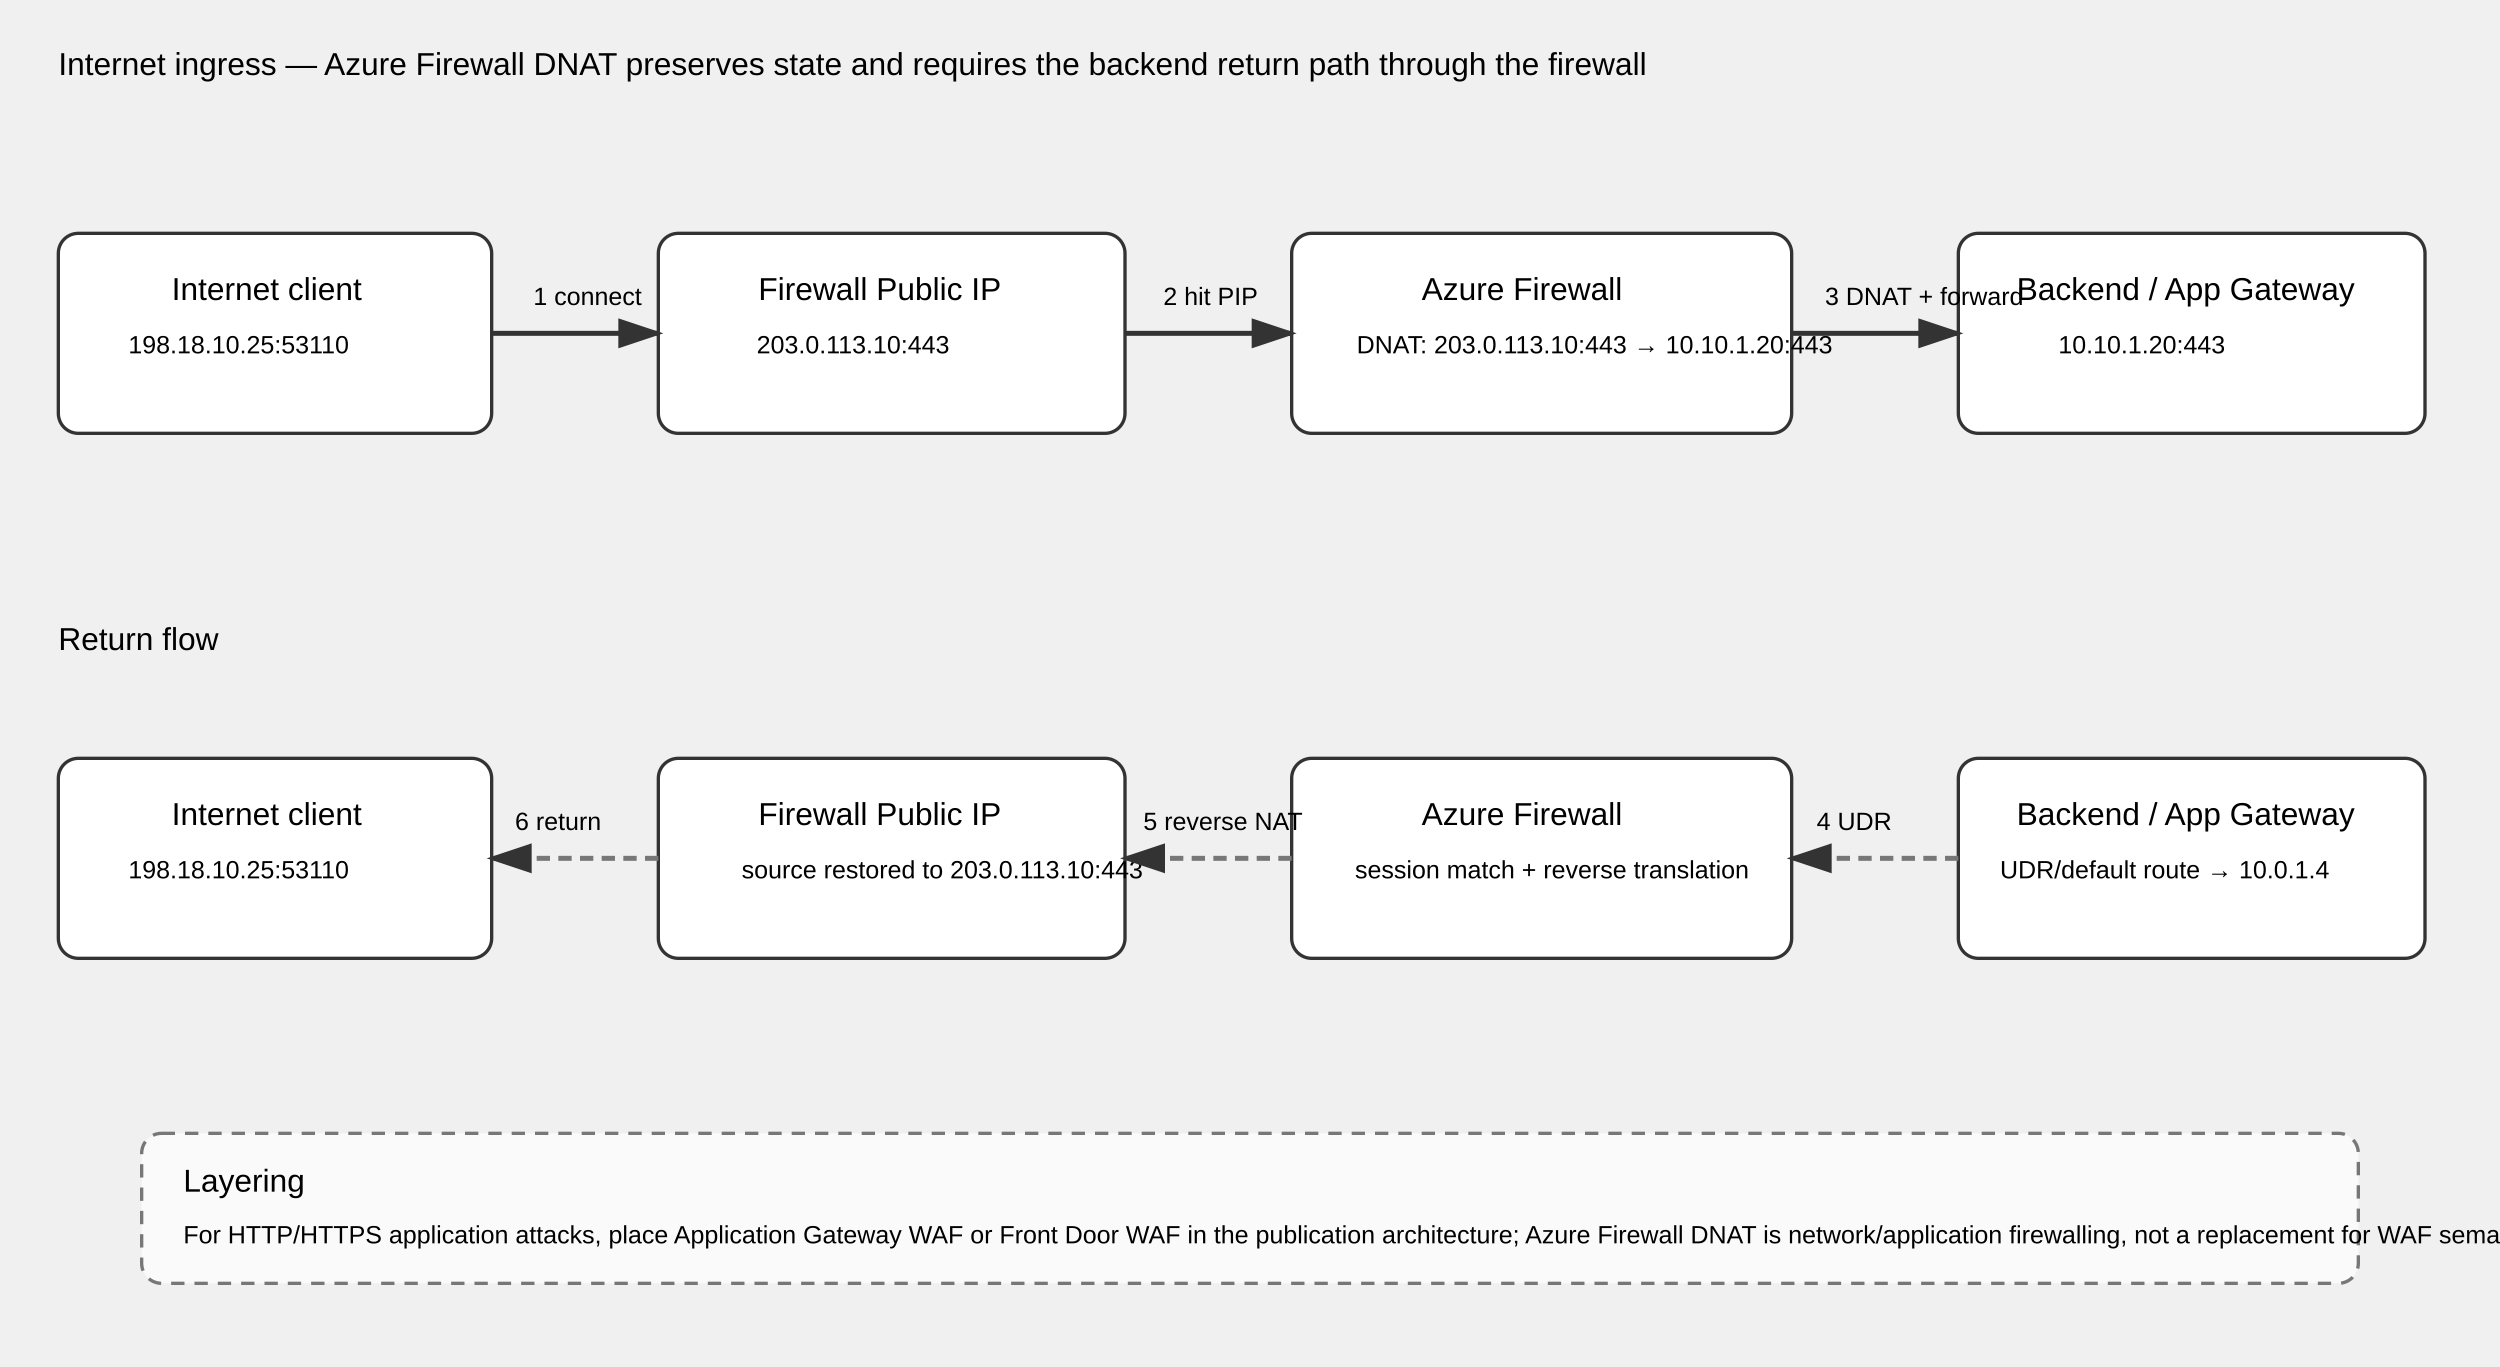
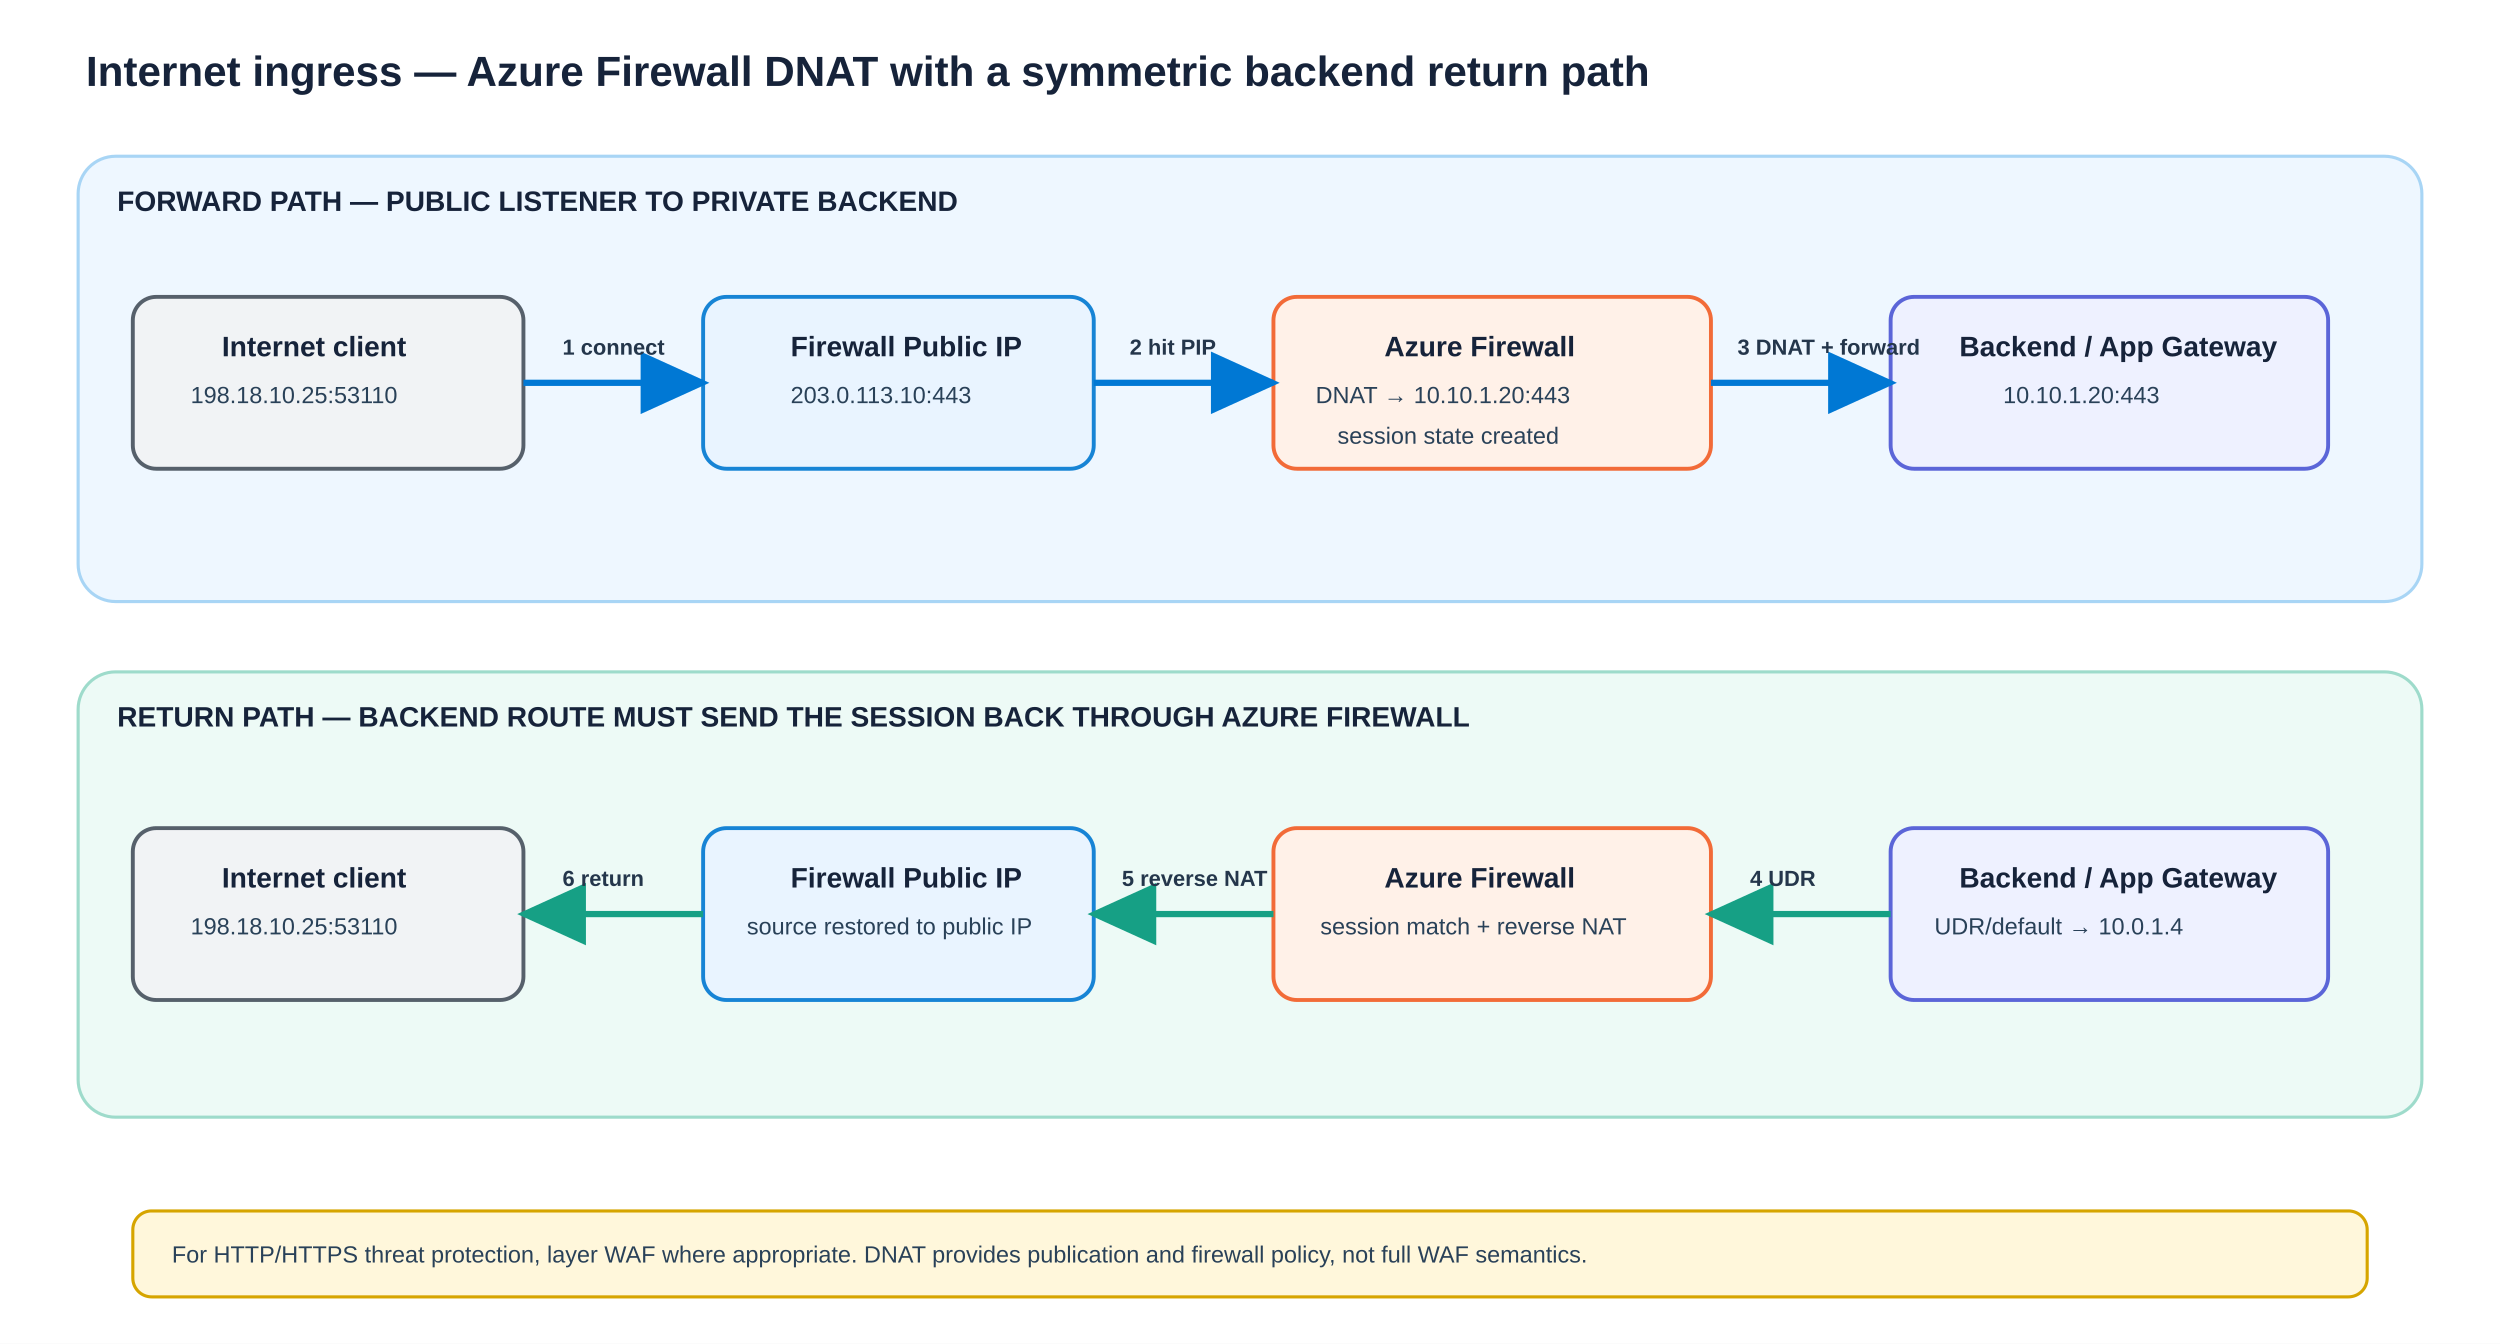
- <svg xmlns="http://www.w3.org/2000/svg" width="1500" height="820" viewBox="0 0 1500 820">
+ <svg xmlns="http://www.w3.org/2000/svg" width="1600" height="860" viewBox="0 0 1600 860">
  <defs>
-     <marker id="a" markerWidth="10" markerHeight="10" refX="8" refY="3" orient="auto">
-       <path d="M0,0 L0,6 L9,3 z" fill="#333" />
+     <marker id="b" markerWidth="12" markerHeight="12" refX="10" refY="5" orient="auto">
+       <path d="M0,0 L0,10 L11,5 z" fill="#0078D4" />
    </marker>
-     <style>.b{fill:#fff;stroke:#333;stroke-width:2}.g{fill:#fafafa;stroke:#777;stroke-width:2;stroke-dasharray:8 6}.t{font:19px Arial}.s{font:15px Arial}.f{stroke:#333;stroke-width:3;fill:none;marker-end:url(#a)}.r{stroke:#777;stroke-width:3;fill:none;marker-end:url(#a);stroke-dasharray:8 5}</style>
+     <marker id="g" markerWidth="12" markerHeight="12" refX="10" refY="5" orient="auto">
+       <path d="M0,0 L0,10 L11,5 z" fill="#16A085" />
+     </marker>
+     <style>.title{font:700 27px Arial;fill:#16233A}.h{font:700 18px Arial;fill:#16233A}.s{font:15px Arial;fill:#294158}.laneF{fill:#EEF7FF;stroke:#A8D5F5;stroke-width:2}.laneR{fill:#EDFAF6;stroke:#9EDBCB;stroke-width:2}.client{fill:#F1F3F5;stroke:#56606B;stroke-width:2.5}.pip{fill:#E9F4FF;stroke:#1784D5;stroke-width:2.5}.fw{fill:#FFF1E8;stroke:#F26B38;stroke-width:2.5}.backend{fill:#EEF1FF;stroke:#5B65D8;stroke-width:2.5}.f{fill:none;stroke:#0078D4;stroke-width:4;marker-end:url(#b)}.r{fill:none;stroke:#16A085;stroke-width:4;marker-end:url(#g)}.lbl{font:700 14px Arial;fill:#24364B}</style>
  </defs>
-   <text x="35" y="45" class="t">Internet ingress — Azure Firewall DNAT preserves state and requires the backend return path through the firewall</text>
-   <rect x="35" y="140" width="260" height="120" rx="12" class="b" />
-   <text x="103" y="180" class="t">Internet client</text>
-   <text x="77" y="212" class="s">198.18.10.25:53110</text>
-   <rect x="395" y="140" width="280" height="120" rx="12" class="b" />
-   <text x="455" y="180" class="t">Firewall Public IP</text>
-   <text x="454" y="212" class="s">203.0.113.10:443</text>
-   <rect x="775" y="140" width="300" height="120" rx="12" class="b" />
-   <text x="853" y="180" class="t">Azure Firewall</text>
-   <text x="814" y="212" class="s">DNAT: 203.0.113.10:443 → 10.10.1.20:443</text>
-   <rect x="1175" y="140" width="280" height="120" rx="12" class="b" />
-   <text x="1210" y="180" class="t">Backend / App Gateway</text>
-   <text x="1235" y="212" class="s">10.10.1.20:443</text>
-   <path d="M295 200 H395" class="f" />
-   <text x="320" y="183" class="s">1 connect</text>
-   <path d="M675 200 H775" class="f" />
-   <text x="698" y="183" class="s">2 hit PIP</text>
-   <path d="M1075 200 H1175" class="f" />
-   <text x="1095" y="183" class="s">3 DNAT + forward</text>
-   <text x="35" y="390" class="t">Return flow</text>
-   <rect x="1175" y="455" width="280" height="120" rx="12" class="b" />
-   <text x="1210" y="495" class="t">Backend / App Gateway</text>
-   <text x="1200" y="527" class="s">UDR/default route → 10.0.1.4</text>
-   <rect x="775" y="455" width="300" height="120" rx="12" class="b" />
-   <text x="853" y="495" class="t">Azure Firewall</text>
-   <text x="813" y="527" class="s">session match + reverse translation</text>
-   <rect x="395" y="455" width="280" height="120" rx="12" class="b" />
-   <text x="455" y="495" class="t">Firewall Public IP</text>
-   <text x="445" y="527" class="s">source restored to 203.0.113.10:443</text>
-   <rect x="35" y="455" width="260" height="120" rx="12" class="b" />
-   <text x="103" y="495" class="t">Internet client</text>
-   <text x="77" y="527" class="s">198.18.10.25:53110</text>
-   <path d="M1175 515 H1075" class="r" />
-   <text x="1090" y="498" class="s">4 UDR</text>
-   <path d="M775 515 H675" class="r" />
-   <text x="686" y="498" class="s">5 reverse NAT</text>
-   <path d="M395 515 H295" class="r" />
-   <text x="309" y="498" class="s">6 return</text>
-   <rect x="85" y="680" width="1330" height="90" rx="12" class="g" />
-   <text x="110" y="715" class="t">Layering</text>
-   <text x="110" y="746" class="s">For HTTP/HTTPS application attacks, place Application Gateway WAF or Front Door WAF in the publication architecture; Azure Firewall DNAT is network/application firewalling, not a replacement for WAF semantics.</text>
+   <rect width="1600" height="860" fill="#fff" />
+   <text x="55" y="55" class="title">Internet ingress — Azure Firewall DNAT with a symmetric backend return path</text>
+   <rect x="50" y="100" width="1500" height="285" rx="24" class="laneF" />
+   <text x="75" y="135" class="h">FORWARD PATH — PUBLIC LISTENER TO PRIVATE BACKEND</text>
+   <rect x="85" y="190" width="250" height="110" rx="15" class="client" />
+   <text x="142" y="228" class="h">Internet client</text>
+   <text x="122" y="258" class="s">198.18.10.25:53110</text>
+   <rect x="450" y="190" width="250" height="110" rx="15" class="pip" />
+   <text x="506" y="228" class="h">Firewall Public IP</text>
+   <text x="506" y="258" class="s">203.0.113.10:443</text>
+   <rect x="815" y="190" width="280" height="110" rx="15" class="fw" />
+   <text x="886" y="228" class="h">Azure Firewall</text>
+   <text x="842" y="258" class="s">DNAT → 10.10.1.20:443</text>
+   <text x="856" y="284" class="s">session state created</text>
+   <rect x="1210" y="190" width="280" height="110" rx="15" class="backend" />
+   <text x="1254" y="228" class="h">Backend / App Gateway</text>
+   <text x="1282" y="258" class="s">10.10.1.20:443</text>
+   <path d="M335 245 H450" class="f" />
+   <text x="360" y="227" class="lbl">1 connect</text>
+   <path d="M700 245 H815" class="f" />
+   <text x="723" y="227" class="lbl">2 hit PIP</text>
+   <path d="M1095 245 H1210" class="f" />
+   <text x="1112" y="227" class="lbl">3 DNAT + forward</text>
+   <rect x="50" y="430" width="1500" height="285" rx="24" class="laneR" />
+   <text x="75" y="465" class="h">RETURN PATH — BACKEND ROUTE MUST SEND THE SESSION BACK THROUGH AZURE FIREWALL</text>
+   <rect x="1210" y="530" width="280" height="110" rx="15" class="backend" />
+   <text x="1254" y="568" class="h">Backend / App Gateway</text>
+   <text x="1238" y="598" class="s">UDR/default → 10.0.1.4</text>
+   <rect x="815" y="530" width="280" height="110" rx="15" class="fw" />
+   <text x="886" y="568" class="h">Azure Firewall</text>
+   <text x="845" y="598" class="s">session match + reverse NAT</text>
+   <rect x="450" y="530" width="250" height="110" rx="15" class="pip" />
+   <text x="506" y="568" class="h">Firewall Public IP</text>
+   <text x="478" y="598" class="s">source restored to public IP</text>
+   <rect x="85" y="530" width="250" height="110" rx="15" class="client" />
+   <text x="142" y="568" class="h">Internet client</text>
+   <text x="122" y="598" class="s">198.18.10.25:53110</text>
+   <path d="M1210 585 H1095" class="r" />
+   <text x="1120" y="567" class="lbl">4 UDR</text>
+   <path d="M815 585 H700" class="r" />
+   <text x="718" y="567" class="lbl">5 reverse NAT</text>
+   <path d="M450 585 H335" class="r" />
+   <text x="360" y="567" class="lbl">6 return</text>
+   <rect x="85" y="775" width="1430" height="55" rx="12" fill="#FFF7DB" stroke="#D6A500" stroke-width="2" />
+   <text x="110" y="808" class="s">For HTTP/HTTPS threat protection, layer WAF where appropriate. DNAT provides publication and firewall policy, not full WAF semantics.</text>
</svg>
